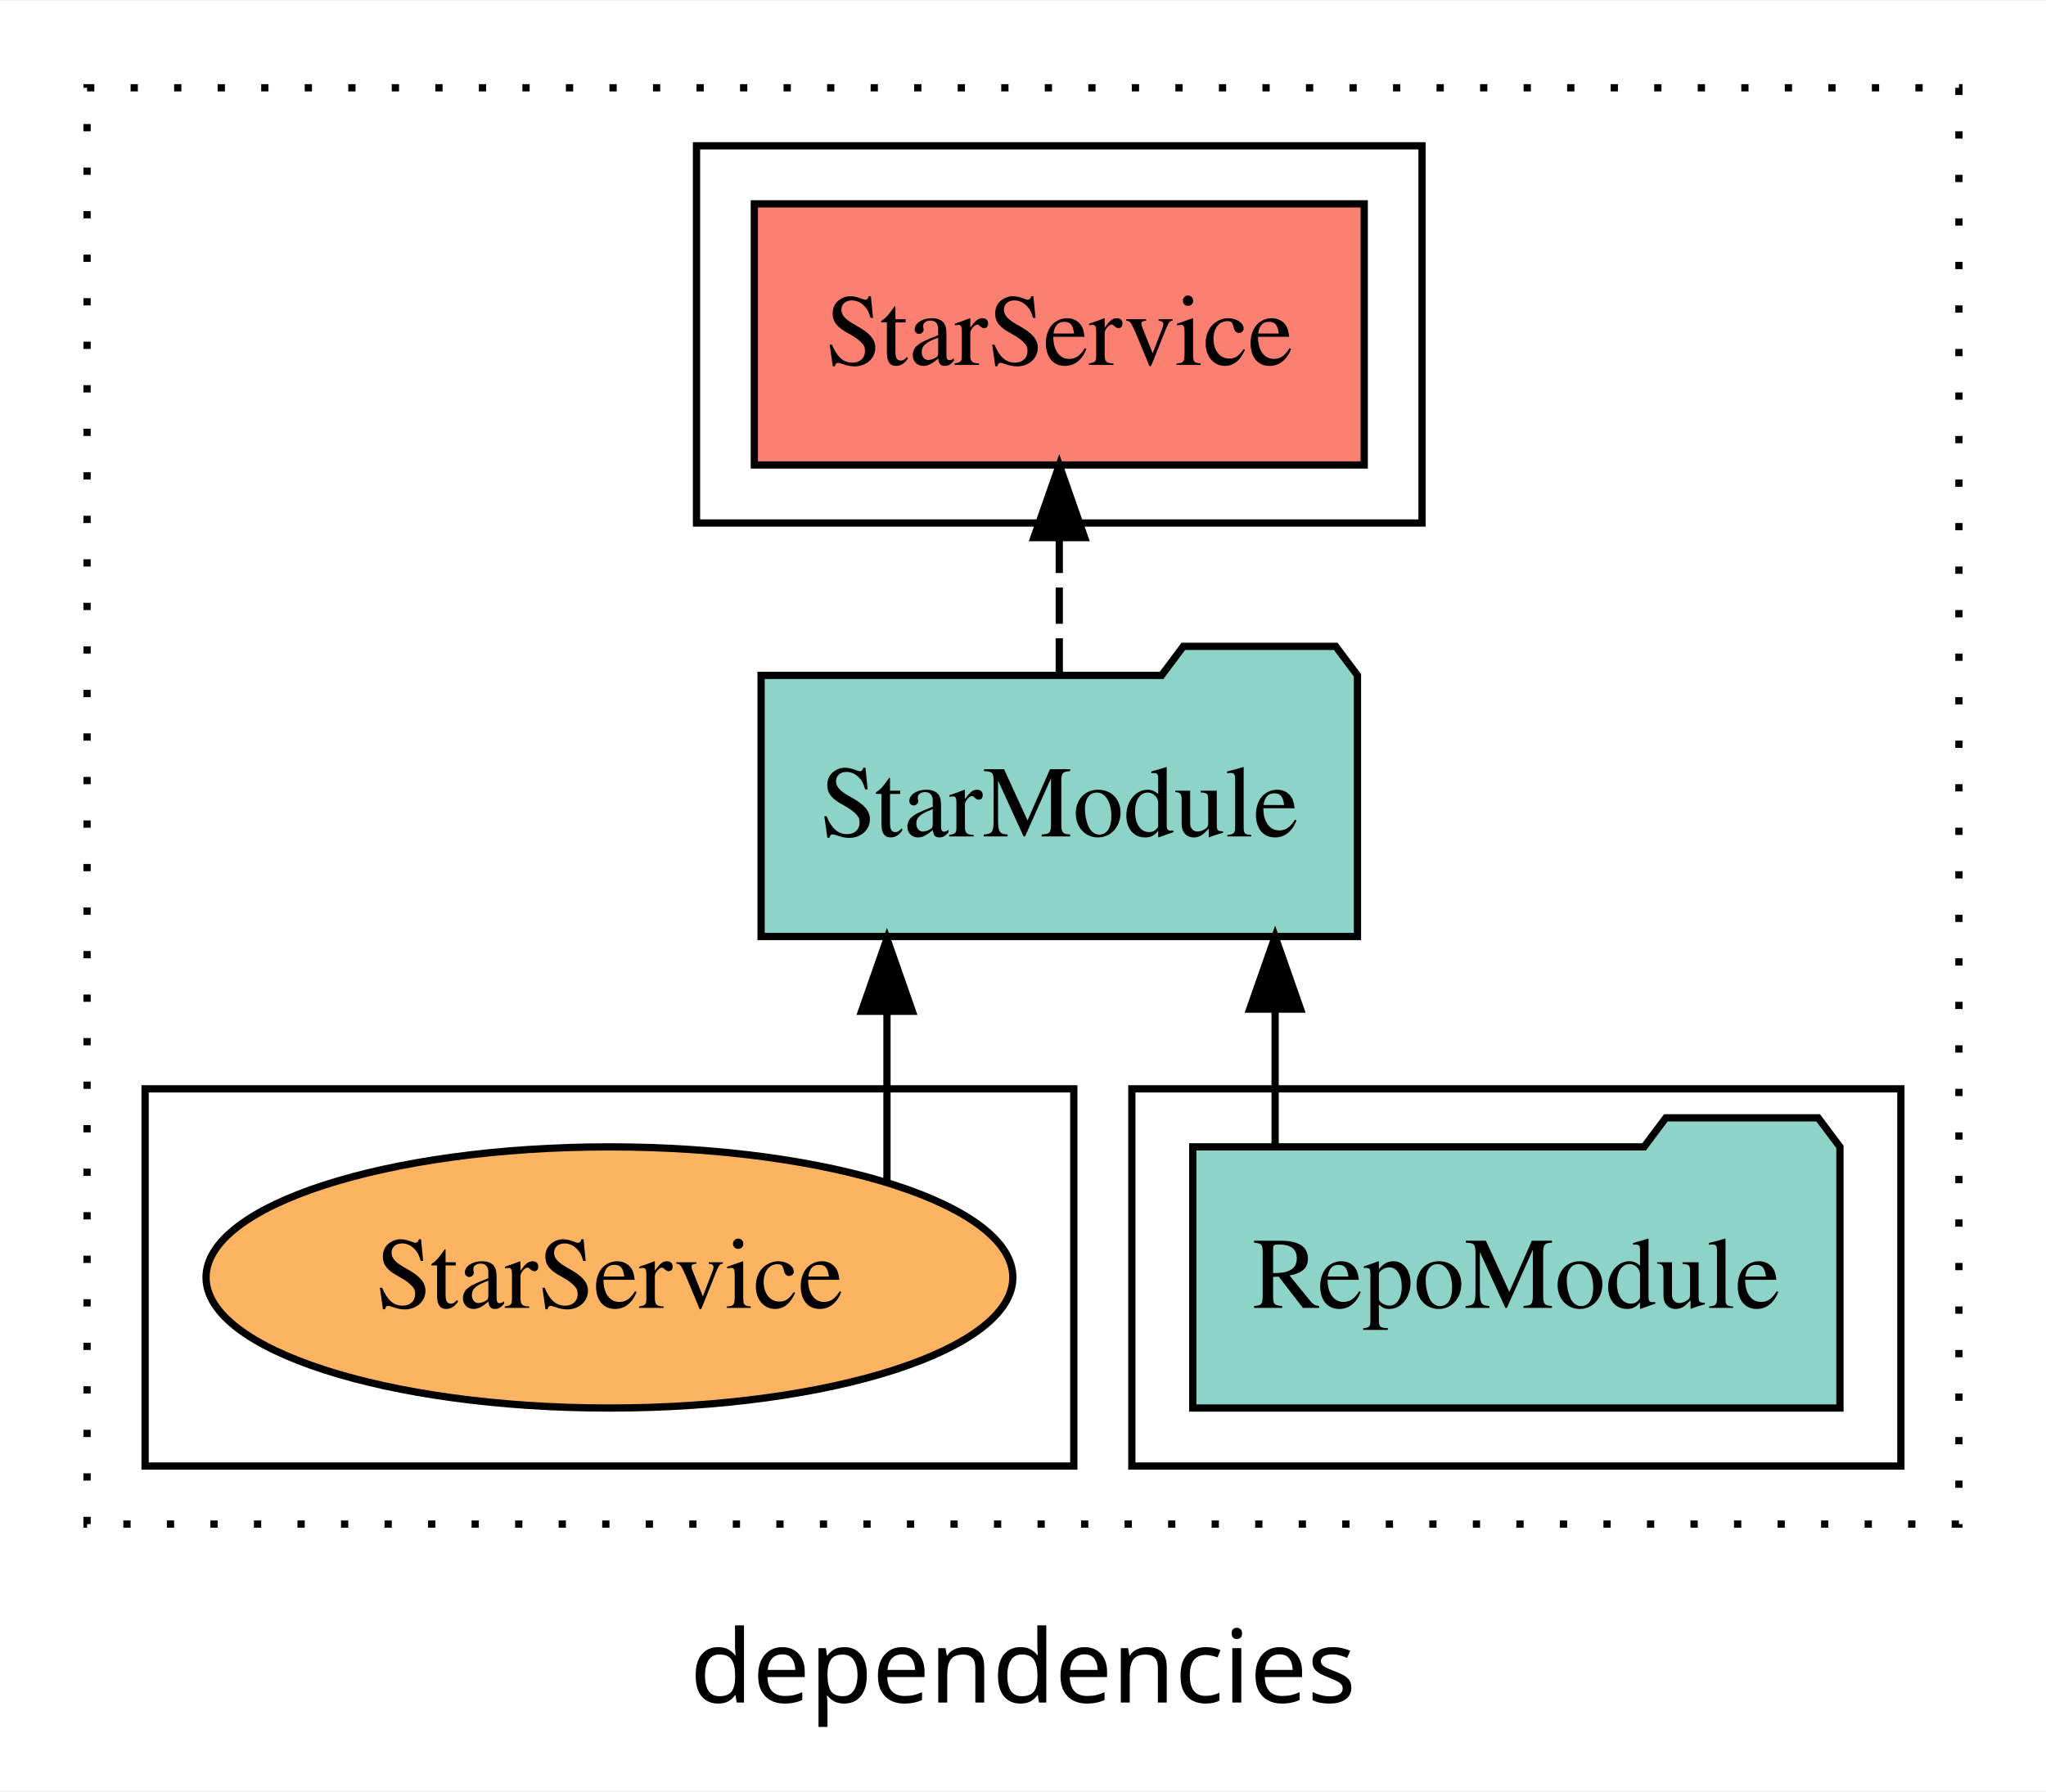
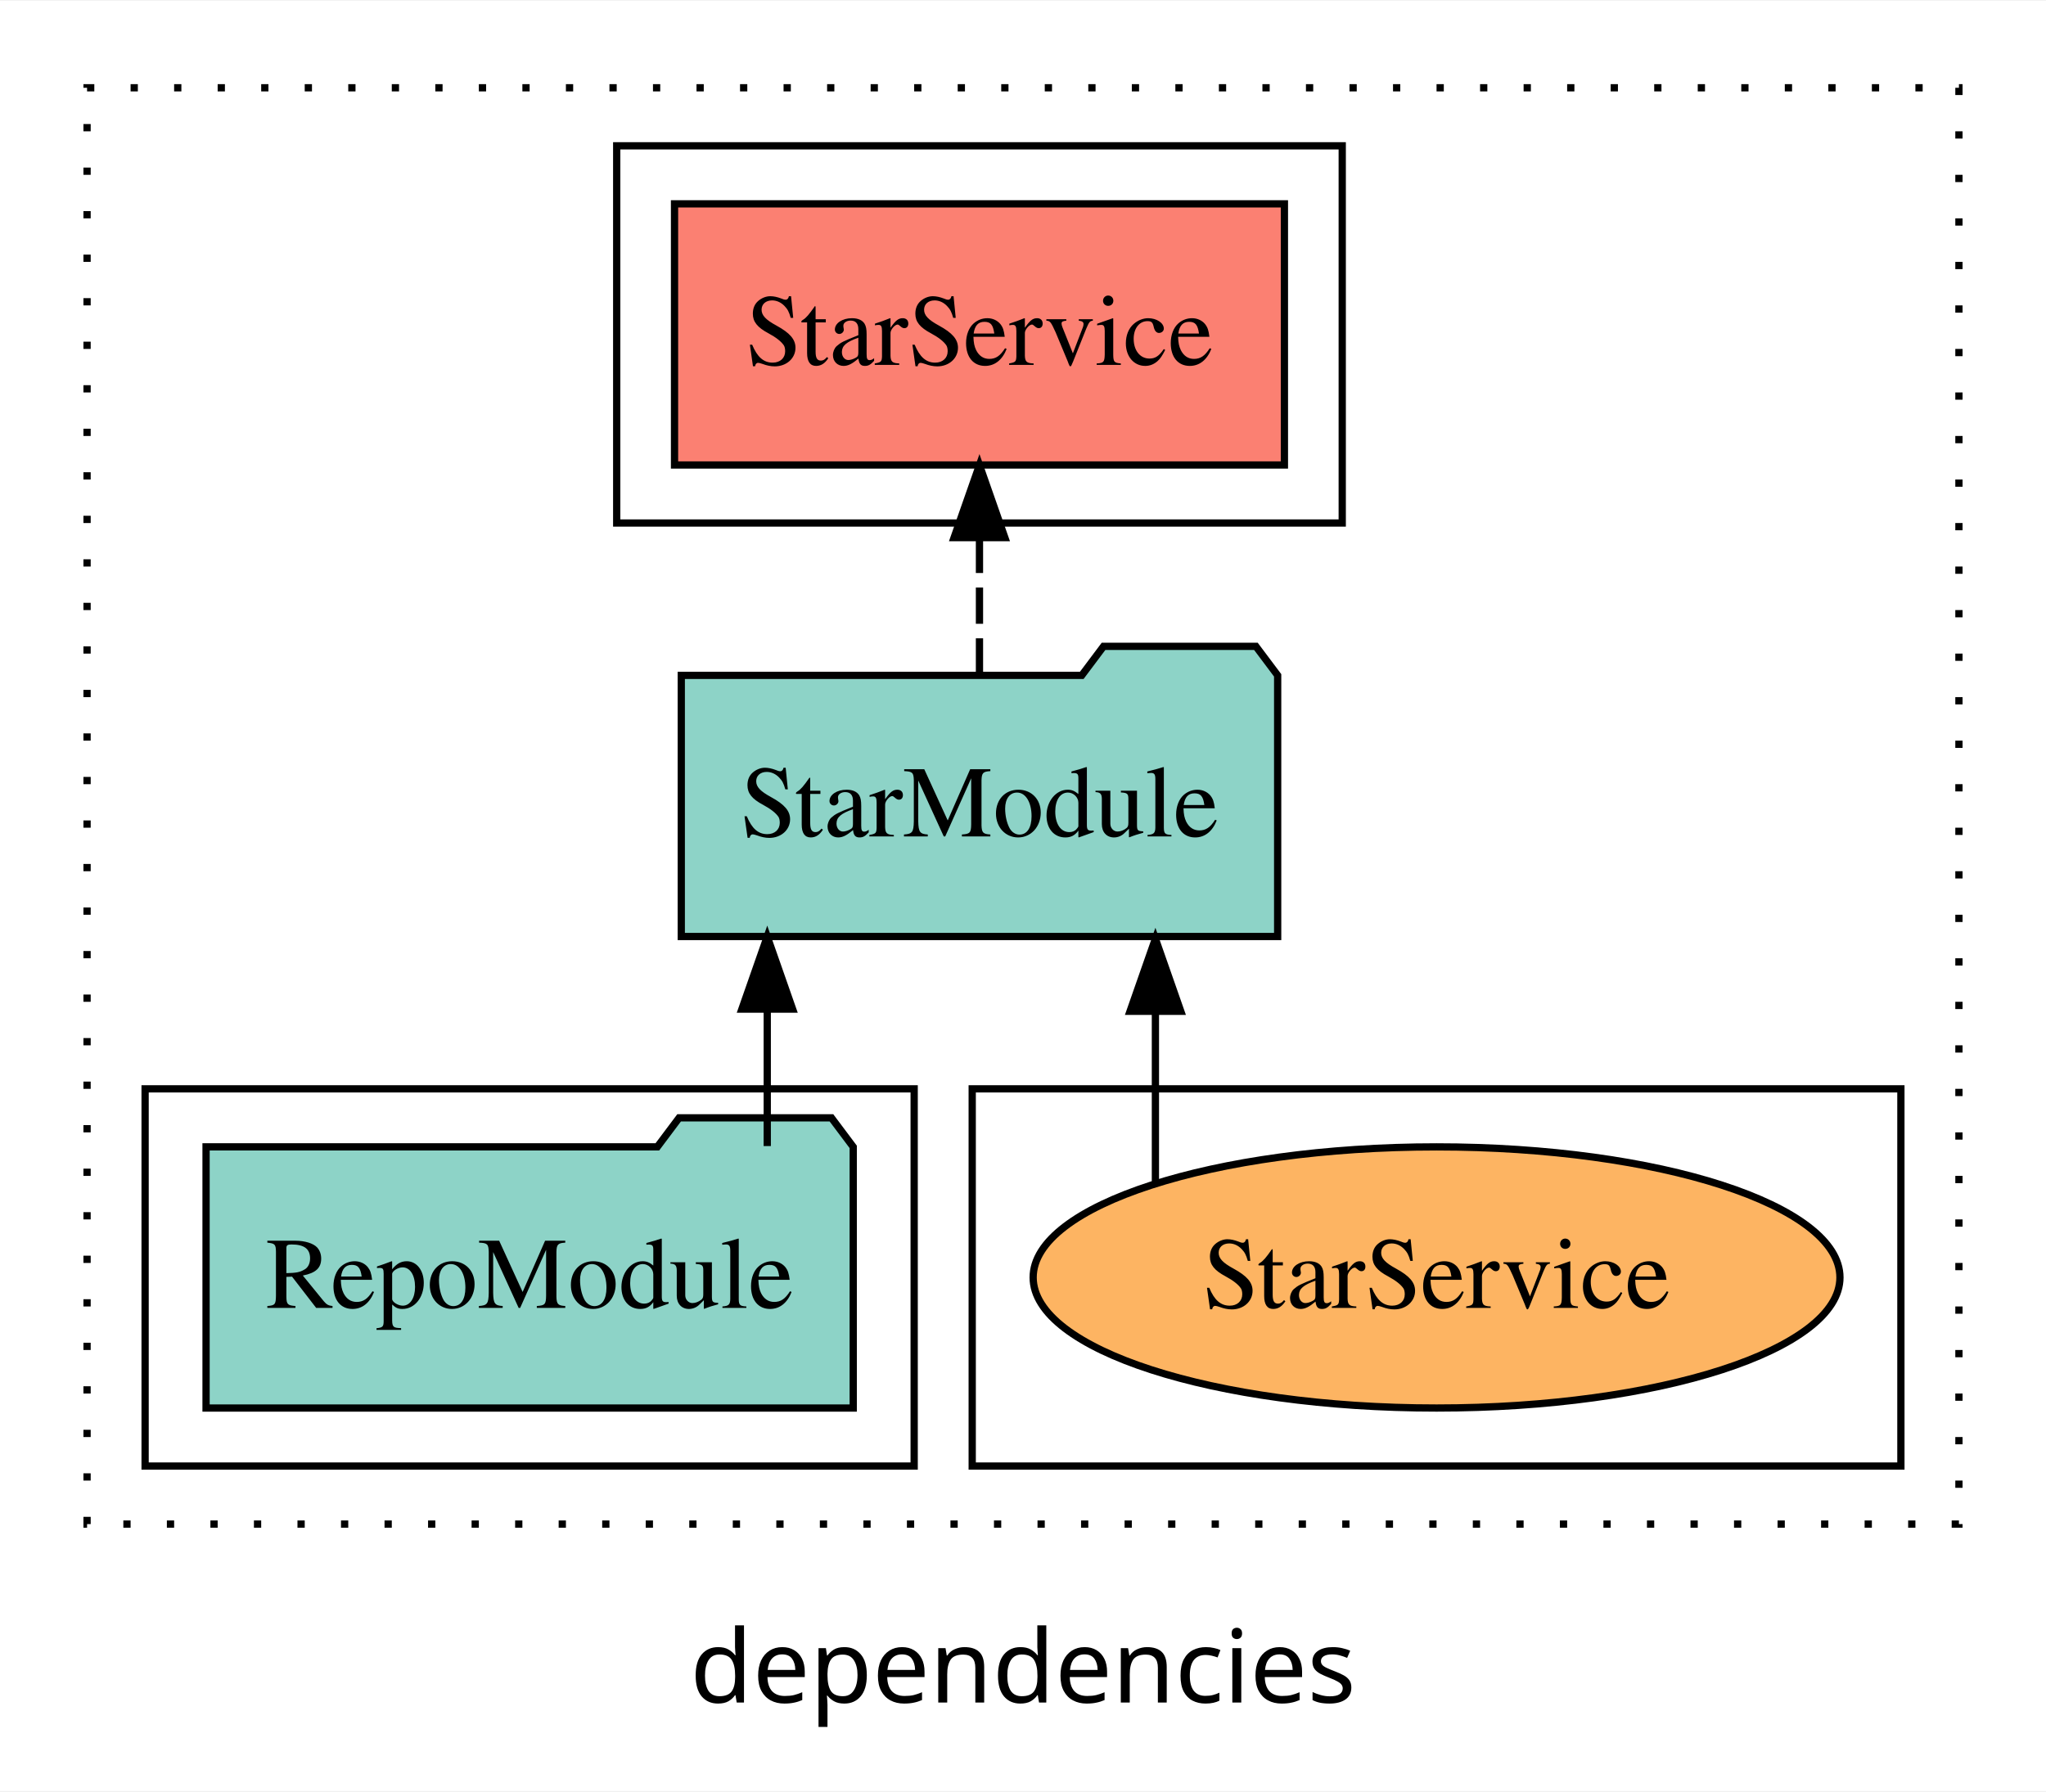
<svg xmlns="http://www.w3.org/2000/svg" width="282pt" height="247pt" viewBox="0.00 0.00 282.00 246.80">
  <g id="graph0" class="graph" transform="scale(1 1) rotate(0) translate(4 242.8)">
    <polygon fill="white" stroke="transparent" points="-4,4 -4,-242.8 278,-242.8 278,4 -4,4" />
    <text text-anchor="middle" x="137" y="-8.2" font-family="sans-serif" font-size="14.00">dependencies</text>
    <g id="clust1" class="cluster">
      <polygon fill="none" stroke="black" stroke-dasharray="1,5" points="8,-32.8 8,-230.8 266,-230.8 266,-32.8 8,-32.8" />
    </g>
+     <g id="clust6" class="cluster">
+       <polygon fill="none" stroke="black" points="130,-40.8 130,-92.8 258,-92.8 258,-40.8 130,-40.8" />
+     </g>
    <g id="clust4" class="cluster">
-       <polygon fill="none" stroke="black" points="92,-170.8 92,-222.8 192,-222.8 192,-170.8 92,-170.8" />
+       <polygon fill="none" stroke="black" points="81,-170.8 81,-222.8 181,-222.8 181,-170.8 81,-170.8" />
    </g>
    <g id="clust3" class="cluster">
-       <polygon fill="none" stroke="black" points="152,-40.8 152,-92.8 258,-92.8 258,-40.8 152,-40.8" />
-     </g>
-     <g id="clust6" class="cluster">
-       <polygon fill="none" stroke="black" points="16,-40.8 16,-92.8 144,-92.8 144,-40.8 16,-40.8" />
+       <polygon fill="none" stroke="black" points="16,-40.8 16,-92.8 122,-92.8 122,-40.8 16,-40.8" />
    </g>
    <g id="node1" class="node">
-       <polygon fill="#8dd3c7" stroke="black" points="249.6,-84.8 246.6,-88.8 225.6,-88.8 222.6,-84.8 160.4,-84.8 160.4,-48.8 249.6,-48.8 249.6,-84.8" />
-       <text text-anchor="middle" x="205" y="-62.6" font-family="Times,serif" font-size="14.00">RepoModule</text>
+       <polygon fill="#8dd3c7" stroke="black" points="113.6,-84.8 110.6,-88.8 89.6,-88.8 86.6,-84.8 24.4,-84.8 24.4,-48.8 113.6,-48.8 113.6,-84.8" />
+       <text text-anchor="middle" x="69" y="-62.6" font-family="Times,serif" font-size="14.00">RepoModule</text>
    </g>
    <g id="node2" class="node">
-       <polygon fill="#8dd3c7" stroke="black" points="183.1,-149.8 180.1,-153.8 159.1,-153.8 156.1,-149.8 100.9,-149.8 100.9,-113.8 183.1,-113.8 183.1,-149.8" />
-       <text text-anchor="middle" x="142" y="-127.6" font-family="Times,serif" font-size="14.00">StarModule</text>
+       <polygon fill="#8dd3c7" stroke="black" points="172.1,-149.8 169.1,-153.8 148.1,-153.8 145.1,-149.8 89.9,-149.8 89.9,-113.8 172.1,-113.8 172.1,-149.8" />
+       <text text-anchor="middle" x="131" y="-127.6" font-family="Times,serif" font-size="14.00">StarModule</text>
    </g>
    <g id="edge1" class="edge">
-       <path fill="none" stroke="black" d="M171.75,-84.91C171.75,-84.91 171.75,-103.79 171.75,-103.79" />
-       <polygon fill="black" stroke="black" points="168.25,-103.79 171.75,-113.79 175.25,-103.79 168.25,-103.79" />
+       <path fill="none" stroke="black" d="M101.75,-84.91C101.75,-84.91 101.75,-103.79 101.75,-103.79" />
+       <polygon fill="black" stroke="black" points="98.25,-103.79 101.75,-113.79 105.25,-103.79 98.25,-103.79" />
    </g>
    <g id="node3" class="node">
-       <polygon fill="#fb8072" stroke="black" points="184.03,-214.8 99.97,-214.8 99.97,-178.8 184.03,-178.8 184.03,-214.8" />
-       <text text-anchor="middle" x="142" y="-192.6" font-family="Times,serif" font-size="14.00">StarService </text>
+       <polygon fill="#fb8072" stroke="black" points="173.03,-214.8 88.97,-214.8 88.97,-178.8 173.03,-178.8 173.03,-214.8" />
+       <text text-anchor="middle" x="131" y="-192.6" font-family="Times,serif" font-size="14.00">StarService </text>
    </g>
    <g id="edge2" class="edge">
-       <path fill="none" stroke="black" stroke-dasharray="5,2" d="M142,-149.91C142,-149.91 142,-168.79 142,-168.79" />
-       <polygon fill="black" stroke="black" points="138.5,-168.79 142,-178.79 145.5,-168.79 138.5,-168.79" />
+       <path fill="none" stroke="black" stroke-dasharray="5,2" d="M131,-149.91C131,-149.91 131,-168.79 131,-168.79" />
+       <polygon fill="black" stroke="black" points="127.5,-168.79 131,-178.79 134.5,-168.79 127.5,-168.79" />
    </g>
    <g id="node4" class="node">
-       <ellipse fill="#fdb462" stroke="black" cx="80" cy="-66.8" rx="55.6" ry="18" />
-       <text text-anchor="middle" x="80" y="-62.6" font-family="Times,serif" font-size="14.00">StarService</text>
+       <ellipse fill="#fdb462" stroke="black" cx="194" cy="-66.8" rx="55.6" ry="18" />
+       <text text-anchor="middle" x="194" y="-62.6" font-family="Times,serif" font-size="14.00">StarService</text>
    </g>
    <g id="edge3" class="edge">
-       <path fill="none" stroke="black" d="M118.25,-79.95C118.25,-79.95 118.25,-103.49 118.25,-103.49" />
-       <polygon fill="black" stroke="black" points="114.75,-103.49 118.25,-113.49 121.75,-103.49 114.75,-103.49" />
+       <path fill="none" stroke="black" d="M155.25,-79.95C155.25,-79.95 155.25,-103.49 155.25,-103.49" />
+       <polygon fill="black" stroke="black" points="151.75,-103.49 155.25,-113.49 158.75,-103.49 151.75,-103.49" />
    </g>
  </g>
</svg>
